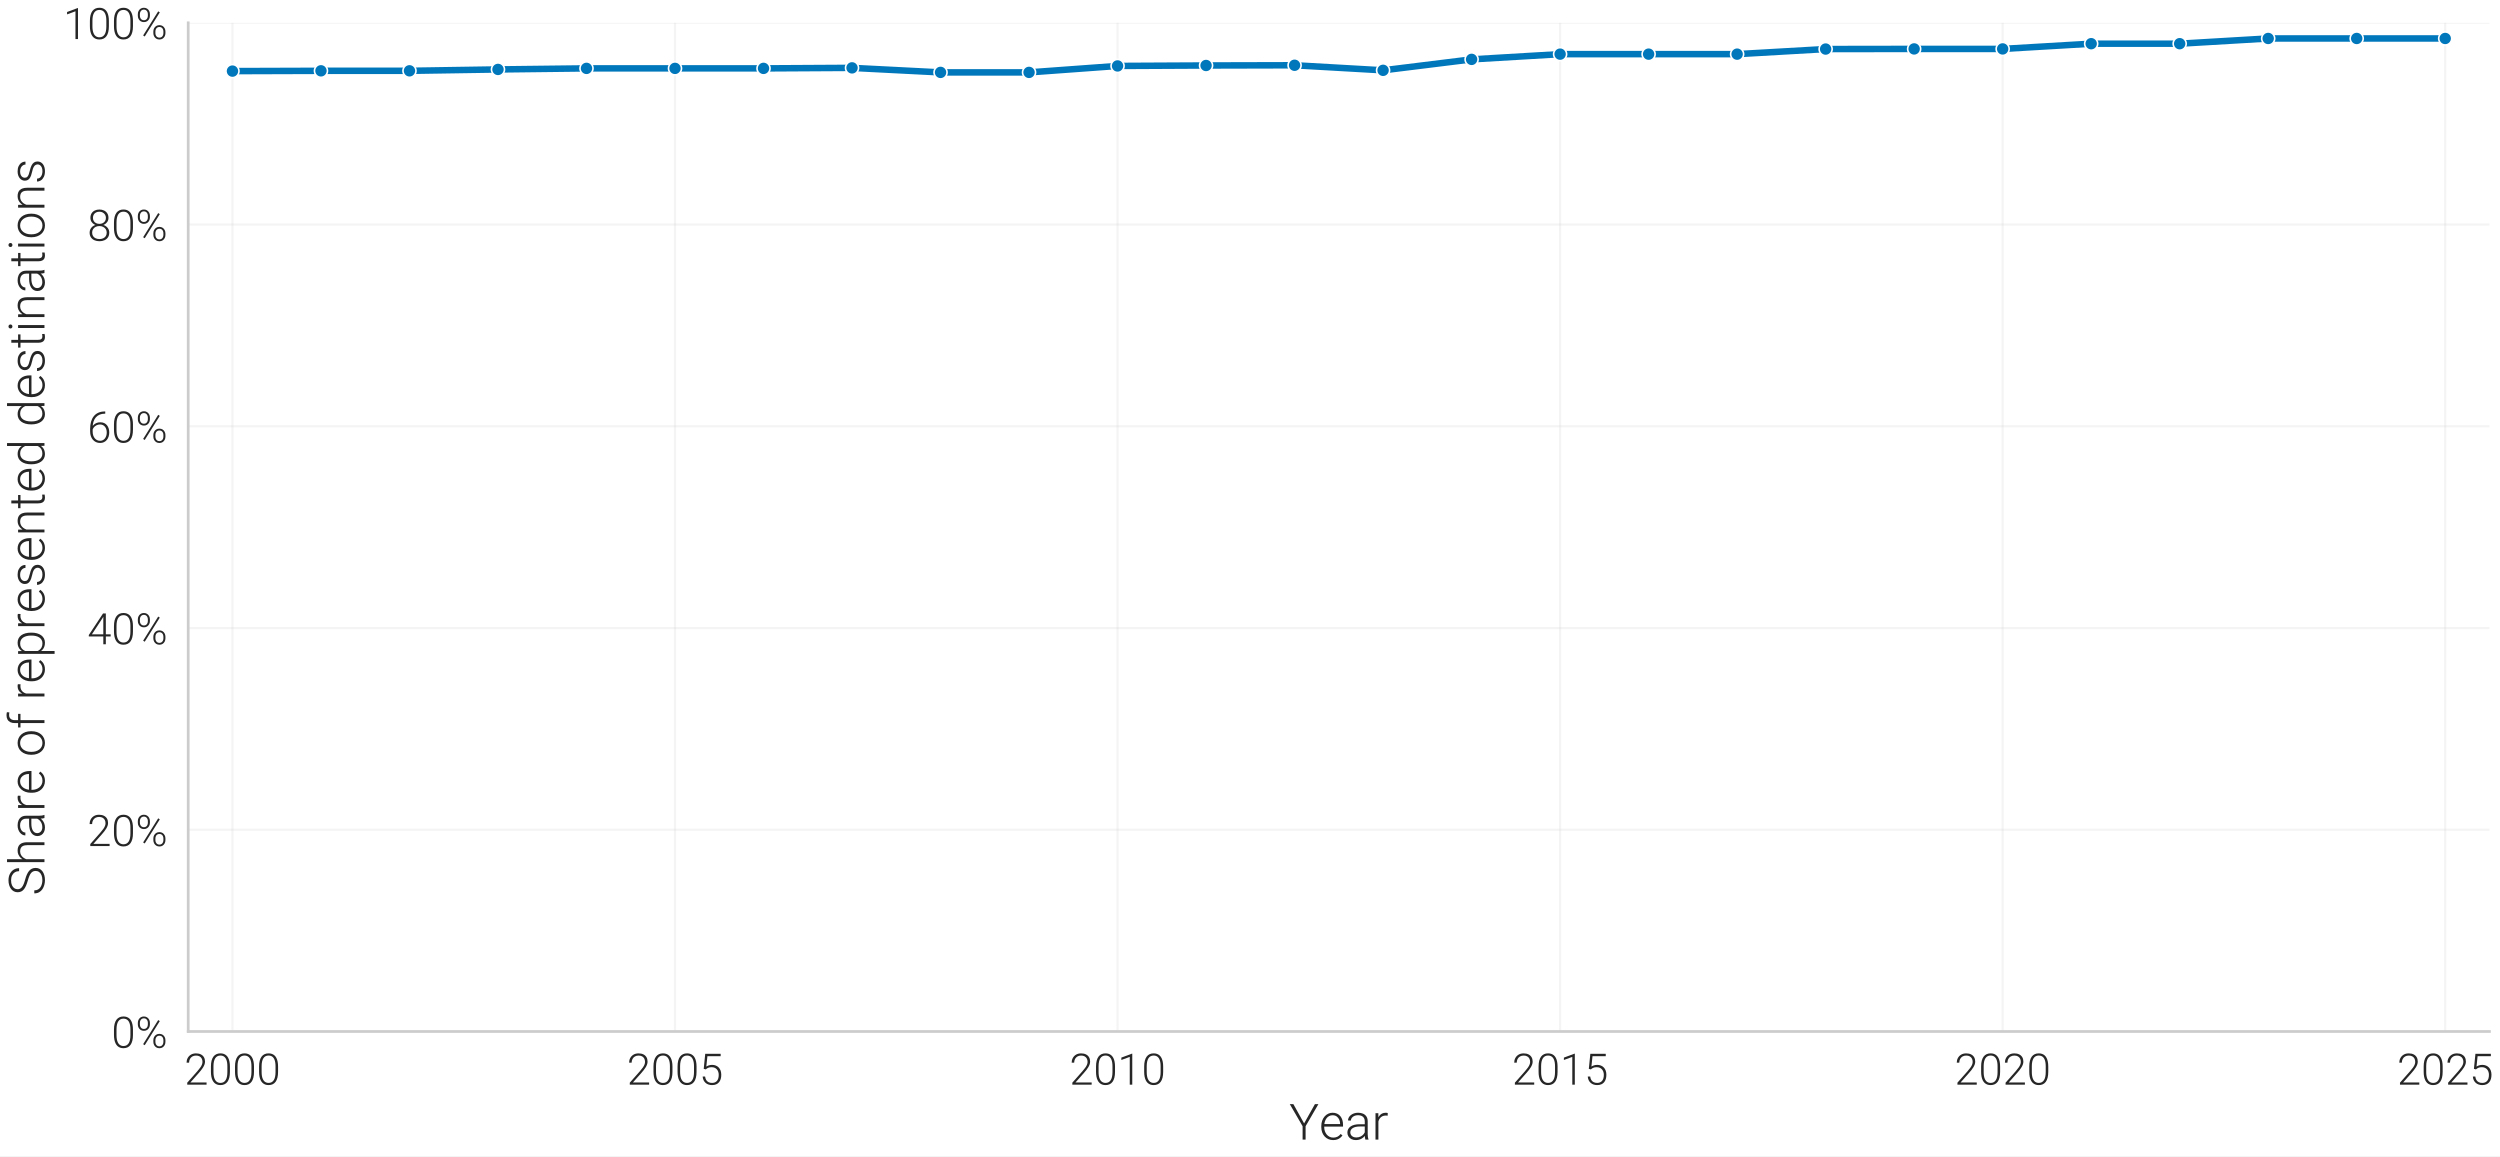
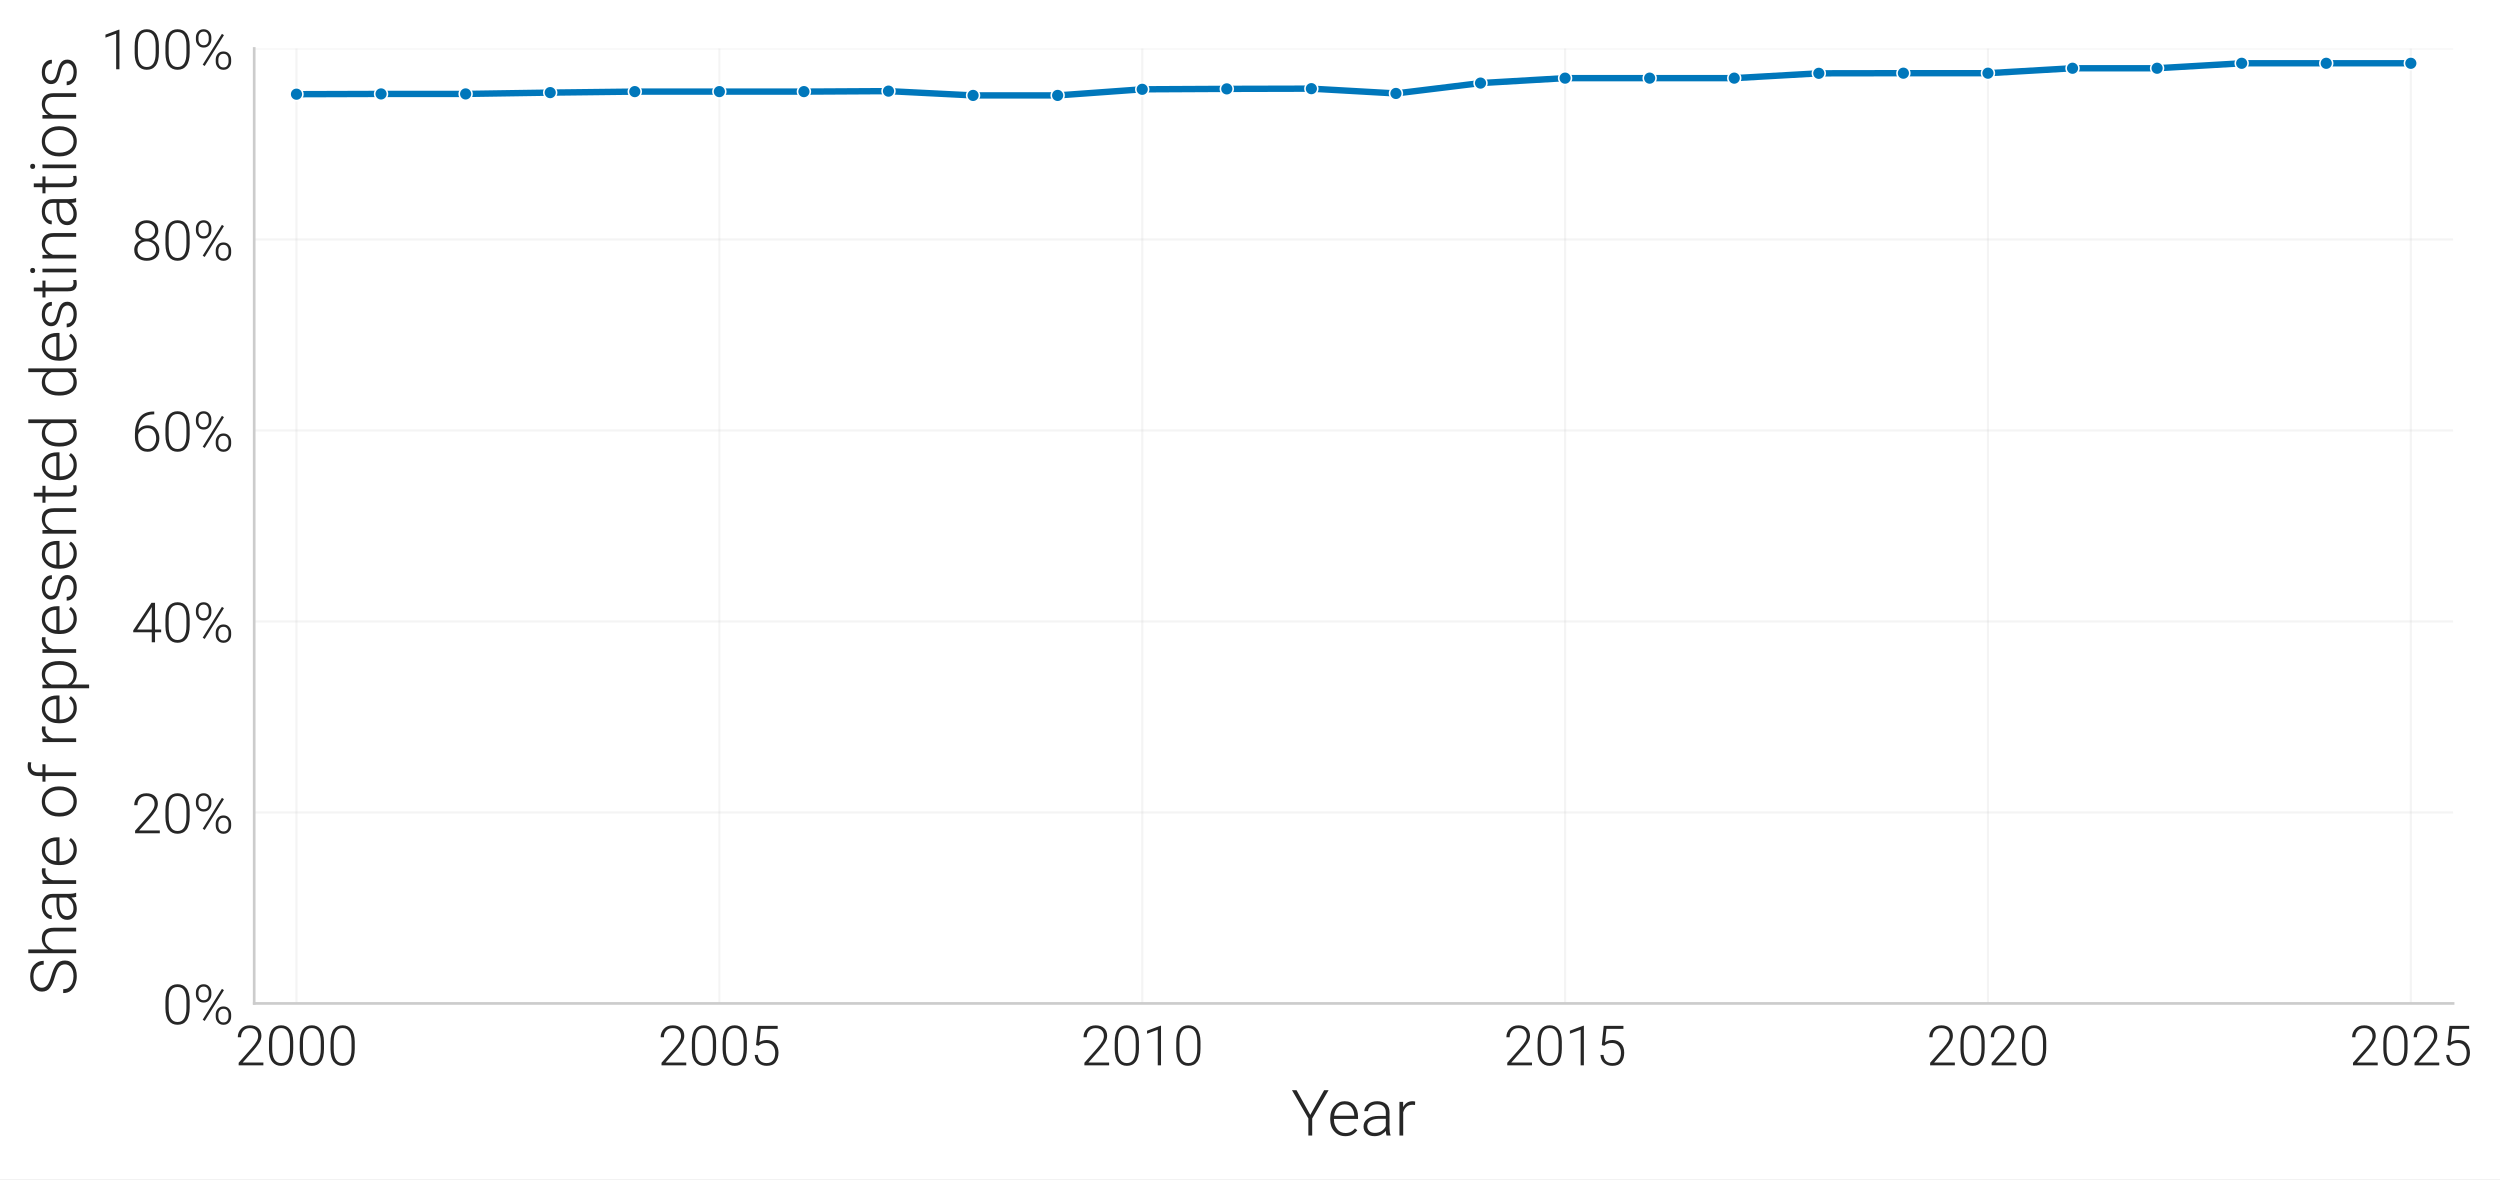
- <svg xmlns="http://www.w3.org/2000/svg" xmlns:xlink="http://www.w3.org/1999/xlink" width="1152pt" height="532.8pt" viewBox="0 0 1152 532.8" version="1.1">
+ <svg xmlns="http://www.w3.org/2000/svg" xmlns:xlink="http://www.w3.org/1999/xlink" width="1171.869pt" height="552.72pt" viewBox="0 0 1171.869 552.72" version="1.1">
  <defs>
    <style type="text/css">*{stroke-linejoin: round; stroke-linecap: butt}</style>
  </defs>
  <g id="figure_1">
    <g id="patch_1">
-       <path d="M 0 532.8  L 1152 532.8  L 1152 0  L 0 0  z " style="fill: #ffffff" />
+       <path d="M 0 552.72 L 1171.869 552.72 L 1171.869 0 L 0 0 z " style="fill: #ffffff" />
    </g>
    <g id="axes_1">
      <g id="patch_2">
-         <path d="M 86.725 475.315  L 1147.144 475.315  L 1147.144 10.5  L 86.725 10.5  z " style="fill: #ffffff" />
+         <path d="M 119.154 470.36 L 1149.888 470.36 L 1149.888 22.71 L 119.154 22.71 z " style="fill: #ffffff" />
      </g>
      <g id="matplotlib.axis_1">
        <g id="xtick_1">
          <g id="line2d_1">
-             <path d="M 107.118 475.315  L 107.118 10.5  " clip-path="url(#p34cb0931fa)" style="fill: none; stroke: #cccccc; stroke-opacity: 0.2; stroke-linecap: round" />
+             <path d="M 138.975 470.36 L 138.975 22.71 " clip-path="url(#padb814c5ef)" style="fill: none; stroke: #cccccc; stroke-opacity: 0.2; stroke-linecap: round" />
          </g>
          <g id="text_1">
-             <g style="fill: #262626" transform="translate(84.9301 499.8154) scale(0.2 -0.2)">
-               <defs>
-                 <path id="Roboto-Light-32" d="M 3281 322  L 3281 0  L 431 0  L 431 294  L 1922 1981  Q 2200 2300 2365 2539  Q 2531 2778 2604 2975  Q 2678 3172 2678 3359  Q 2678 3634 2570 3843  Q 2463 4053 2250 4172  Q 2038 4291 1728 4291  Q 1413 4291 1183 4156  Q 953 4022 828 3783  Q 703 3544 703 3241  L 331 3241  Q 331 3616 498 3928  Q 666 4241 978 4427  Q 1291 4613 1728 4613  Q 2138 4613 2434 4467  Q 2731 4322 2892 4050  Q 3053 3778 3053 3394  Q 3053 3191 2979 2981  Q 2906 2772 2779 2564  Q 2653 2356 2493 2153  Q 2334 1950 2159 1753  L 891 322  L 3281 322  z " transform="scale(0.015625)" />
-                 <path id="Roboto-Light-30" d="M 3175 2666  L 3175 1900  Q 3175 1400 3081 1029  Q 2988 659 2808 417  Q 2628 175 2368 56  Q 2109 -63 1778 -63  Q 1516 -63 1298 12  Q 1081 88 909 242  Q 738 397 619 631  Q 500 866 437 1183  Q 375 1500 375 1900  L 375 2666  Q 375 3169 470 3536  Q 566 3903 747 4142  Q 928 4381 1186 4498  Q 1444 4616 1772 4616  Q 2038 4616 2256 4541  Q 2475 4466 2645 4314  Q 2816 4163 2933 3930  Q 3050 3697 3112 3383  Q 3175 3069 3175 2666  z M 2800 1856  L 2800 2716  Q 2800 3025 2758 3276  Q 2716 3528 2634 3718  Q 2553 3909 2429 4037  Q 2306 4166 2142 4230  Q 1978 4294 1772 4294  Q 1519 4294 1326 4192  Q 1134 4091 1007 3892  Q 881 3694 815 3398  Q 750 3103 750 2716  L 750 1856  Q 750 1550 792 1298  Q 834 1047 917 853  Q 1000 659 1123 528  Q 1247 397 1411 328  Q 1575 259 1778 259  Q 2038 259 2228 365  Q 2419 472 2547 675  Q 2675 878 2737 1176  Q 2800 1475 2800 1856  z " transform="scale(0.015625)" />
-               </defs>
-               <use xlink:href="#Roboto-Light-32" />
-               <use xlink:href="#Roboto-Light-30" transform="translate(55.46875 0)" />
-               <use xlink:href="#Roboto-Light-30" transform="translate(110.9375 0)" />
-               <use xlink:href="#Roboto-Light-30" transform="translate(166.4062 0)" />
-             </g>
+             <text style="font-weight: 300; font-size: 26px; font-family: 'Roboto'; text-anchor: middle; fill: #262626" x="138.975" y="499.36" transform="rotate(-0 138.9755 499.3595)">2000</text>
          </g>
        </g>
        <g id="xtick_2">
          <g id="line2d_2">
-             <path d="M 311.044 475.315  L 311.044 10.5  " clip-path="url(#p34cb0931fa)" style="fill: none; stroke: #cccccc; stroke-opacity: 0.2; stroke-linecap: round" />
+             <path d="M 337.194 470.36 L 337.194 22.71 " clip-path="url(#padb814c5ef)" style="fill: none; stroke: #cccccc; stroke-opacity: 0.2; stroke-linecap: round" />
          </g>
          <g id="text_2">
-             <g style="fill: #262626" transform="translate(288.8569 499.8154) scale(0.2 -0.2)">
-               <defs>
-                 <path id="Roboto-Light-35" d="M 981 2250  L 684 2334  L 906 4550  L 3181 4550  L 3181 4200  L 1228 4200  L 1066 2669  Q 1184 2753 1411 2836  Q 1638 2919 1922 2919  Q 2228 2919 2475 2817  Q 2722 2716 2901 2525  Q 3081 2334 3176 2062  Q 3272 1791 3272 1450  Q 3272 1122 3192 847  Q 3113 572 2947 367  Q 2781 163 2523 50  Q 2266 -63 1913 -63  Q 1641 -63 1402 14  Q 1163 91 975 248  Q 788 406 670 642  Q 553 878 525 1197  L 888 1197  Q 922 894 1051 684  Q 1181 475 1398 367  Q 1616 259 1913 259  Q 2156 259 2339 339  Q 2522 419 2645 570  Q 2769 722 2833 942  Q 2897 1163 2897 1444  Q 2897 1688 2828 1892  Q 2759 2097 2626 2251  Q 2494 2406 2300 2490  Q 2106 2575 1856 2575  Q 1531 2575 1339 2487  Q 1147 2400 981 2250  z " transform="scale(0.015625)" />
-               </defs>
-               <use xlink:href="#Roboto-Light-32" />
-               <use xlink:href="#Roboto-Light-30" transform="translate(55.46875 0)" />
-               <use xlink:href="#Roboto-Light-30" transform="translate(110.9375 0)" />
-               <use xlink:href="#Roboto-Light-35" transform="translate(166.4062 0)" />
-             </g>
+             <text style="font-weight: 300; font-size: 26px; font-family: 'Roboto'; text-anchor: middle; fill: #262626" x="337.194" y="499.36" transform="rotate(-0 337.1935 499.3595)">2005</text>
          </g>
        </g>
        <g id="xtick_3">
          <g id="line2d_3">
-             <path d="M 514.971 475.315  L 514.971 10.5  " clip-path="url(#p34cb0931fa)" style="fill: none; stroke: #cccccc; stroke-opacity: 0.2; stroke-linecap: round" />
+             <path d="M 535.412 470.36 L 535.412 22.71 " clip-path="url(#padb814c5ef)" style="fill: none; stroke: #cccccc; stroke-opacity: 0.2; stroke-linecap: round" />
          </g>
          <g id="text_3">
-             <g style="fill: #262626" transform="translate(492.7836 499.8154) scale(0.2 -0.2)">
-               <defs>
-                 <path id="Roboto-Light-31" d="M 2169 4569  L 2169 0  L 1797 0  L 1797 4097  L 559 3638  L 559 3991  L 2106 4569  L 2169 4569  z " transform="scale(0.015625)" />
-               </defs>
-               <use xlink:href="#Roboto-Light-32" />
-               <use xlink:href="#Roboto-Light-30" transform="translate(55.46875 0)" />
-               <use xlink:href="#Roboto-Light-31" transform="translate(110.9375 0)" />
-               <use xlink:href="#Roboto-Light-30" transform="translate(166.4062 0)" />
-             </g>
+             <text style="font-weight: 300; font-size: 26px; font-family: 'Roboto'; text-anchor: middle; fill: #262626" x="535.412" y="499.36" transform="rotate(-0 535.4116 499.3595)">2010</text>
          </g>
        </g>
        <g id="xtick_4">
          <g id="line2d_4">
-             <path d="M 718.898 475.315  L 718.898 10.5  " clip-path="url(#p34cb0931fa)" style="fill: none; stroke: #cccccc; stroke-opacity: 0.2; stroke-linecap: round" />
+             <path d="M 733.63 470.36 L 733.63 22.71 " clip-path="url(#padb814c5ef)" style="fill: none; stroke: #cccccc; stroke-opacity: 0.2; stroke-linecap: round" />
          </g>
          <g id="text_4">
-             <g style="fill: #262626" transform="translate(696.7104 499.8154) scale(0.2 -0.2)">
-               <use xlink:href="#Roboto-Light-32" />
-               <use xlink:href="#Roboto-Light-30" transform="translate(55.46875 0)" />
-               <use xlink:href="#Roboto-Light-31" transform="translate(110.9375 0)" />
-               <use xlink:href="#Roboto-Light-35" transform="translate(166.4062 0)" />
-             </g>
+             <text style="font-weight: 300; font-size: 26px; font-family: 'Roboto'; text-anchor: middle; fill: #262626" x="733.63" y="499.36" transform="rotate(-0 733.6296 499.3595)">2015</text>
          </g>
        </g>
        <g id="xtick_5">
          <g id="line2d_5">
-             <path d="M 922.825 475.315  L 922.825 10.5  " clip-path="url(#p34cb0931fa)" style="fill: none; stroke: #cccccc; stroke-opacity: 0.2; stroke-linecap: round" />
+             <path d="M 931.848 470.36 L 931.848 22.71 " clip-path="url(#padb814c5ef)" style="fill: none; stroke: #cccccc; stroke-opacity: 0.2; stroke-linecap: round" />
          </g>
          <g id="text_5">
-             <g style="fill: #262626" transform="translate(900.6372 499.8154) scale(0.2 -0.2)">
-               <use xlink:href="#Roboto-Light-32" />
-               <use xlink:href="#Roboto-Light-30" transform="translate(55.46875 0)" />
-               <use xlink:href="#Roboto-Light-32" transform="translate(110.9375 0)" />
-               <use xlink:href="#Roboto-Light-30" transform="translate(166.4062 0)" />
-             </g>
+             <text style="font-weight: 300; font-size: 26px; font-family: 'Roboto'; text-anchor: middle; fill: #262626" x="931.848" y="499.36" transform="rotate(-0 931.8477 499.3595)">2020</text>
          </g>
        </g>
        <g id="xtick_6">
          <g id="line2d_6">
-             <path d="M 1126.751 475.315  L 1126.751 10.5  " clip-path="url(#p34cb0931fa)" style="fill: none; stroke: #cccccc; stroke-opacity: 0.2; stroke-linecap: round" />
+             <path d="M 1130.066 470.36 L 1130.066 22.71 " clip-path="url(#padb814c5ef)" style="fill: none; stroke: #cccccc; stroke-opacity: 0.2; stroke-linecap: round" />
          </g>
          <g id="text_6">
-             <g style="fill: #262626" transform="translate(1104.564 499.8154) scale(0.2 -0.2)">
-               <use xlink:href="#Roboto-Light-32" />
-               <use xlink:href="#Roboto-Light-30" transform="translate(55.46875 0)" />
-               <use xlink:href="#Roboto-Light-32" transform="translate(110.9375 0)" />
-               <use xlink:href="#Roboto-Light-35" transform="translate(166.4062 0)" />
-             </g>
+             <text style="font-weight: 300; font-size: 26px; font-family: 'Roboto'; text-anchor: middle; fill: #262626" x="1130.066" y="499.36" transform="rotate(-0 1130.066 499.3595)">2025</text>
          </g>
        </g>
        <g id="text_7">
-           <g style="fill: #262626" transform="translate(594.0603 525.1279) scale(0.23 -0.23)">
-             <defs>
-               <path id="Roboto-Light-59" d="M 534 4550  L 1913 2075  L 3300 4550  L 3747 4550  L 2103 1716  L 2103 0  L 1719 0  L 1719 1716  L 75 4550  L 534 4550  z " transform="scale(0.015625)" />
-               <path id="Roboto-Light-65" d="M 1800 -63  Q 1469 -63 1191 59  Q 913 181 709 403  Q 506 625 393 929  Q 281 1234 281 1597  L 281 1731  Q 281 2122 398 2437  Q 516 2753 717 2979  Q 919 3206 1180 3325  Q 1441 3444 1731 3444  Q 2053 3444 2301 3330  Q 2550 3216 2722 3008  Q 2894 2800 2981 2517  Q 3069 2234 3069 1894  L 3069 1666  L 509 1666  L 509 1988  L 2694 1988  L 2694 2028  Q 2688 2313 2580 2561  Q 2472 2809 2261 2965  Q 2050 3122 1731 3122  Q 1491 3122 1294 3022  Q 1097 2922 955 2736  Q 813 2550 734 2295  Q 656 2041 656 1731  L 656 1597  Q 656 1319 740 1075  Q 825 831 978 648  Q 1131 466 1343 361  Q 1556 256 1816 256  Q 2113 256 2345 367  Q 2578 478 2763 719  L 2997 538  Q 2884 375 2721 239  Q 2559 103 2331 20  Q 2103 -63 1800 -63  z " transform="scale(0.015625)" />
-               <path id="Roboto-Light-61" d="M 2547 606  L 2547 2350  Q 2547 2591 2447 2766  Q 2347 2941 2153 3034  Q 1959 3128 1675 3128  Q 1413 3128 1208 3036  Q 1003 2944 886 2789  Q 769 2634 769 2447  L 397 2450  Q 397 2641 489 2819  Q 581 2997 753 3137  Q 925 3278 1164 3361  Q 1403 3444 1694 3444  Q 2053 3444 2329 3322  Q 2606 3200 2764 2956  Q 2922 2713 2922 2344  L 2922 709  Q 2922 534 2948 346  Q 2975 159 3025 41  L 3025 0  L 2625 0  Q 2588 113 2567 283  Q 2547 453 2547 606  z M 2634 1969  L 2641 1681  L 1909 1681  Q 1622 1681 1395 1629  Q 1169 1578 1012 1481  Q 856 1384 773 1245  Q 691 1106 691 931  Q 691 750 781 600  Q 872 450 1044 362  Q 1216 275 1450 275  Q 1759 275 1998 389  Q 2238 503 2394 690  Q 2550 878 2603 1100  L 2766 884  Q 2725 731 2617 565  Q 2509 400 2339 258  Q 2169 116 1936 26  Q 1703 -63 1406 -63  Q 1078 -63 831 64  Q 584 191 450 408  Q 316 625 316 900  Q 316 1147 422 1345  Q 528 1544 728 1683  Q 928 1822 1214 1895  Q 1500 1969 1856 1969  L 2634 1969  z " transform="scale(0.015625)" />
-               <path id="Roboto-Light-72" d="M 863 2822  L 863 0  L 491 0  L 491 3381  L 856 3381  L 863 2822  z M 2063 3406  L 2050 3063  Q 1991 3072 1931 3078  Q 1872 3084 1800 3084  Q 1559 3084 1375 2995  Q 1191 2906 1067 2748  Q 944 2591 878 2381  Q 813 2172 803 1928  L 666 1878  Q 666 2209 734 2493  Q 803 2778 943 2992  Q 1084 3206 1301 3325  Q 1519 3444 1816 3444  Q 1884 3444 1954 3433  Q 2025 3422 2063 3406  z " transform="scale(0.015625)" />
-             </defs>
-             <use xlink:href="#Roboto-Light-59" />
-             <use xlink:href="#Roboto-Light-65" transform="translate(59.91211 0)" />
-             <use xlink:href="#Roboto-Light-61" transform="translate(111.6211 0)" />
-             <use xlink:href="#Roboto-Light-72" transform="translate(165.2344 0)" />
-           </g>
+           <text style="font-weight: 300; font-size: 29.9px; font-family: 'Roboto'; text-anchor: middle; fill: #262626" x="634.521" y="532.285" transform="rotate(-0 634.5206 532.2845)">Year</text>
        </g>
      </g>
      <g id="matplotlib.axis_2">
        <g id="ytick_1">
          <g id="line2d_7">
-             <path d="M 86.725 475.315  L 1147.144 475.315  " clip-path="url(#p34cb0931fa)" style="fill: none; stroke: #cccccc; stroke-opacity: 0.2; stroke-linecap: round" />
+             <path d="M 119.154 470.36 L 1149.888 470.36 " clip-path="url(#padb814c5ef)" style="fill: none; stroke: #cccccc; stroke-opacity: 0.2; stroke-linecap: round" />
          </g>
          <g id="text_8">
-             <g style="fill: #262626" transform="translate(51.3468 482.8154) scale(0.2 -0.2)">
-               <defs>
-                 <path id="Roboto-Light-25" d="M 344 3434  L 344 3675  Q 344 3934 453 4146  Q 563 4359 763 4487  Q 963 4616 1234 4616  Q 1506 4616 1706 4487  Q 1906 4359 2015 4146  Q 2125 3934 2125 3675  L 2125 3434  Q 2125 3181 2017 2968  Q 1909 2756 1711 2628  Q 1513 2500 1241 2500  Q 966 2500 764 2628  Q 563 2756 453 2968  Q 344 3181 344 3434  z M 647 3675  L 647 3434  Q 647 3269 711 3117  Q 775 2966 908 2870  Q 1041 2775 1241 2775  Q 1438 2775 1566 2870  Q 1694 2966 1758 3117  Q 1822 3269 1822 3434  L 1822 3675  Q 1822 3847 1758 3998  Q 1694 4150 1562 4247  Q 1431 4344 1234 4344  Q 1038 4344 906 4247  Q 775 4150 711 3998  Q 647 3847 647 3675  z M 2631 872  L 2631 1116  Q 2631 1372 2740 1584  Q 2850 1797 3050 1925  Q 3250 2053 3522 2053  Q 3797 2053 3995 1925  Q 4194 1797 4303 1584  Q 4413 1372 4413 1116  L 4413 872  Q 4413 616 4305 403  Q 4197 191 3998 62  Q 3800 -66 3528 -66  Q 3253 -66 3053 62  Q 2853 191 2742 403  Q 2631 616 2631 872  z M 2934 1116  L 2934 872  Q 2934 706 2998 553  Q 3063 400 3195 304  Q 3328 209 3528 209  Q 3725 209 3854 304  Q 3984 400 4048 551  Q 4113 703 4113 872  L 4113 1116  Q 4113 1294 4048 1445  Q 3984 1597 3853 1689  Q 3722 1781 3522 1781  Q 3328 1781 3197 1689  Q 3066 1597 3000 1445  Q 2934 1294 2934 1116  z M 3581 3934  L 1359 378  L 1125 531  L 3347 4088  L 3581 3934  z " transform="scale(0.015625)" />
-               </defs>
-               <use xlink:href="#Roboto-Light-30" />
-               <use xlink:href="#Roboto-Light-25" transform="translate(55.46875 0)" />
-             </g>
+             <text style="font-weight: 300; font-size: 26px; font-family: 'Roboto'; text-anchor: end; fill: #262626" x="109.654" y="480.11" transform="rotate(-0 109.6537 480.1095)">0%</text>
          </g>
        </g>
        <g id="ytick_2">
          <g id="line2d_8">
-             <path d="M 86.725 382.352  L 1147.144 382.352  " clip-path="url(#p34cb0931fa)" style="fill: none; stroke: #cccccc; stroke-opacity: 0.2; stroke-linecap: round" />
+             <path d="M 119.154 380.83 L 1149.888 380.83 " clip-path="url(#padb814c5ef)" style="fill: none; stroke: #cccccc; stroke-opacity: 0.2; stroke-linecap: round" />
          </g>
          <g id="text_9">
-             <g style="fill: #262626" transform="translate(40.25305 389.8524) scale(0.2 -0.2)">
-               <use xlink:href="#Roboto-Light-32" />
-               <use xlink:href="#Roboto-Light-30" transform="translate(55.46875 0)" />
-               <use xlink:href="#Roboto-Light-25" transform="translate(110.9375 0)" />
-             </g>
+             <text style="font-weight: 300; font-size: 26px; font-family: 'Roboto'; text-anchor: end; fill: #262626" x="109.654" y="390.58" transform="rotate(-0 109.6537 390.5796)">20%</text>
          </g>
        </g>
        <g id="ytick_3">
          <g id="line2d_9">
-             <path d="M 86.725 289.389  L 1147.144 289.389  " clip-path="url(#p34cb0931fa)" style="fill: none; stroke: #cccccc; stroke-opacity: 0.2; stroke-linecap: round" />
+             <path d="M 119.154 291.3 L 1149.888 291.3 " clip-path="url(#padb814c5ef)" style="fill: none; stroke: #cccccc; stroke-opacity: 0.2; stroke-linecap: round" />
          </g>
          <g id="text_10">
-             <g style="fill: #262626" transform="translate(40.25305 296.8893) scale(0.2 -0.2)">
-               <defs>
-                 <path id="Roboto-Light-34" d="M 3438 1472  L 3438 1150  L 213 1150  L 213 1366  L 2316 4550  L 2631 4550  L 2184 3778  L 672 1472  L 3438 1472  z M 2725 4550  L 2725 0  L 2353 0  L 2353 4550  L 2725 4550  z " transform="scale(0.015625)" />
-               </defs>
-               <use xlink:href="#Roboto-Light-34" />
-               <use xlink:href="#Roboto-Light-30" transform="translate(55.46875 0)" />
-               <use xlink:href="#Roboto-Light-25" transform="translate(110.9375 0)" />
-             </g>
+             <text style="font-weight: 300; font-size: 26px; font-family: 'Roboto'; text-anchor: end; fill: #262626" x="109.654" y="301.05" transform="rotate(-0 109.6537 301.0497)">40%</text>
          </g>
        </g>
        <g id="ytick_4">
          <g id="line2d_10">
-             <path d="M 86.725 196.426  L 1147.144 196.426  " clip-path="url(#p34cb0931fa)" style="fill: none; stroke: #cccccc; stroke-opacity: 0.2; stroke-linecap: round" />
+             <path d="M 119.154 201.77 L 1149.888 201.77 " clip-path="url(#padb814c5ef)" style="fill: none; stroke: #cccccc; stroke-opacity: 0.2; stroke-linecap: round" />
          </g>
          <g id="text_11">
-             <g style="fill: #262626" transform="translate(40.25305 203.9263) scale(0.2 -0.2)">
-               <defs>
-                 <path id="Roboto-Light-36" d="M 2581 4584  L 2638 4584  L 2638 4256  L 2581 4256  Q 2150 4256 1814 4115  Q 1478 3975 1250 3711  Q 1022 3447 903 3072  Q 784 2697 784 2231  L 784 1603  Q 784 1291 868 1041  Q 953 791 1103 617  Q 1253 444 1451 351  Q 1650 259 1881 259  Q 2109 259 2290 354  Q 2472 450 2598 617  Q 2725 784 2792 1006  Q 2859 1228 2859 1478  Q 2859 1719 2798 1933  Q 2738 2147 2613 2312  Q 2488 2478 2300 2572  Q 2113 2666 1859 2666  Q 1575 2666 1325 2534  Q 1075 2403 915 2184  Q 756 1966 747 1706  L 534 1709  Q 556 2006 668 2240  Q 781 2475 967 2644  Q 1153 2813 1395 2900  Q 1638 2988 1919 2988  Q 2247 2988 2492 2869  Q 2738 2750 2902 2542  Q 3066 2334 3147 2064  Q 3228 1794 3228 1494  Q 3228 1166 3136 883  Q 3044 600 2869 387  Q 2694 175 2445 56  Q 2197 -63 1881 -63  Q 1538 -63 1266 68  Q 994 200 801 431  Q 609 663 509 966  Q 409 1269 409 1613  L 409 2009  Q 409 2591 542 3064  Q 675 3538 945 3878  Q 1216 4219 1623 4401  Q 2031 4584 2581 4584  z " transform="scale(0.015625)" />
-               </defs>
-               <use xlink:href="#Roboto-Light-36" />
-               <use xlink:href="#Roboto-Light-30" transform="translate(55.46875 0)" />
-               <use xlink:href="#Roboto-Light-25" transform="translate(110.9375 0)" />
-             </g>
+             <text style="font-weight: 300; font-size: 26px; font-family: 'Roboto'; text-anchor: end; fill: #262626" x="109.654" y="211.52" transform="rotate(-0 109.6537 211.5198)">60%</text>
          </g>
        </g>
        <g id="ytick_5">
          <g id="line2d_11">
-             <path d="M 86.725 103.463  L 1147.144 103.463  " clip-path="url(#p34cb0931fa)" style="fill: none; stroke: #cccccc; stroke-opacity: 0.2; stroke-linecap: round" />
+             <path d="M 119.154 112.24 L 1149.888 112.24 " clip-path="url(#padb814c5ef)" style="fill: none; stroke: #cccccc; stroke-opacity: 0.2; stroke-linecap: round" />
          </g>
          <g id="text_12">
-             <g style="fill: #262626" transform="translate(40.25305 110.9633) scale(0.2 -0.2)">
-               <defs>
-                 <path id="Roboto-Light-38" d="M 3231 1209  Q 3231 794 3037 511  Q 2844 228 2517 82  Q 2191 -63 1784 -63  Q 1375 -63 1045 82  Q 716 228 525 511  Q 334 794 334 1209  Q 334 1478 442 1703  Q 550 1928 744 2092  Q 938 2256 1202 2345  Q 1466 2434 1778 2434  Q 2188 2434 2517 2278  Q 2847 2122 3039 1845  Q 3231 1569 3231 1209  z M 2853 1206  Q 2853 1497 2712 1715  Q 2572 1934 2328 2054  Q 2084 2175 1778 2175  Q 1466 2175 1223 2054  Q 981 1934 843 1715  Q 706 1497 706 1206  Q 706 903 843 692  Q 981 481 1225 370  Q 1469 259 1784 259  Q 2097 259 2337 370  Q 2578 481 2715 692  Q 2853 903 2853 1206  z M 3113 3381  Q 3113 3047 2936 2786  Q 2759 2525 2457 2376  Q 2156 2228 1781 2228  Q 1397 2228 1095 2376  Q 794 2525 622 2786  Q 450 3047 450 3381  Q 450 3778 623 4051  Q 797 4325 1097 4469  Q 1397 4613 1775 4613  Q 2156 4613 2457 4469  Q 2759 4325 2936 4051  Q 3113 3778 3113 3381  z M 2738 3384  Q 2738 3650 2611 3853  Q 2484 4056 2267 4173  Q 2050 4291 1775 4291  Q 1500 4291 1284 4181  Q 1069 4072 947 3869  Q 825 3666 825 3384  Q 825 3113 947 2913  Q 1069 2713 1286 2605  Q 1503 2497 1781 2497  Q 2056 2497 2272 2605  Q 2488 2713 2613 2913  Q 2738 3113 2738 3384  z " transform="scale(0.015625)" />
-               </defs>
-               <use xlink:href="#Roboto-Light-38" />
-               <use xlink:href="#Roboto-Light-30" transform="translate(55.46875 0)" />
-               <use xlink:href="#Roboto-Light-25" transform="translate(110.9375 0)" />
-             </g>
+             <text style="font-weight: 300; font-size: 26px; font-family: 'Roboto'; text-anchor: end; fill: #262626" x="109.654" y="121.99" transform="rotate(-0 109.6537 121.9899)">80%</text>
          </g>
        </g>
        <g id="ytick_6">
          <g id="line2d_12">
-             <path d="M 86.725 10.5  L 1147.144 10.5  " clip-path="url(#p34cb0931fa)" style="fill: none; stroke: #cccccc; stroke-opacity: 0.2; stroke-linecap: round" />
+             <path d="M 119.154 22.71 L 1149.888 22.71 " clip-path="url(#padb814c5ef)" style="fill: none; stroke: #cccccc; stroke-opacity: 0.2; stroke-linecap: round" />
          </g>
          <g id="text_13">
-             <g style="fill: #262626" transform="translate(29.1593 18.00024) scale(0.2 -0.2)">
-               <use xlink:href="#Roboto-Light-31" />
-               <use xlink:href="#Roboto-Light-30" transform="translate(55.46875 0)" />
-               <use xlink:href="#Roboto-Light-30" transform="translate(110.9375 0)" />
-               <use xlink:href="#Roboto-Light-25" transform="translate(166.4062 0)" />
-             </g>
+             <text style="font-weight: 300; font-size: 26px; font-family: 'Roboto'; text-anchor: end; fill: #262626" x="109.654" y="32.46" transform="rotate(-0 109.6537 32.46)">100%</text>
          </g>
        </g>
        <g id="text_14">
-           <g style="fill: #262626" transform="translate(20.48743 412.664) rotate(-90) scale(0.23 -0.23)">
-             <defs>
-               <path id="Roboto-Light-53" d="M 3153 1122  Q 3153 1309 3090 1454  Q 3028 1600 2886 1717  Q 2744 1834 2505 1936  Q 2266 2038 1909 2138  Q 1569 2234 1294 2350  Q 1019 2466 823 2616  Q 628 2766 525 2967  Q 422 3169 422 3438  Q 422 3700 534 3915  Q 647 4131 851 4287  Q 1056 4444 1336 4528  Q 1616 4613 1950 4613  Q 2428 4613 2778 4431  Q 3128 4250 3318 3942  Q 3509 3634 3509 3253  L 3125 3253  Q 3125 3550 2986 3783  Q 2847 4016 2586 4148  Q 2325 4281 1950 4281  Q 1575 4281 1320 4167  Q 1066 4053 937 3864  Q 809 3675 809 3444  Q 809 3281 871 3145  Q 934 3009 1075 2892  Q 1216 2775 1452 2675  Q 1688 2575 2031 2481  Q 2394 2384 2673 2262  Q 2953 2141 3147 1981  Q 3341 1822 3441 1612  Q 3541 1403 3541 1128  Q 3541 850 3425 629  Q 3309 409 3098 254  Q 2888 100 2602 18  Q 2316 -63 1975 -63  Q 1672 -63 1372 15  Q 1072 94 823 259  Q 575 425 426 683  Q 278 941 278 1303  L 663 1303  Q 663 1016 778 817  Q 894 619 1086 498  Q 1278 378 1511 323  Q 1744 269 1975 269  Q 2334 269 2598 375  Q 2863 481 3008 673  Q 3153 866 3153 1122  z " transform="scale(0.015625)" />
-               <path id="Roboto-Light-68" d="M 863 4800  L 863 0  L 491 0  L 491 4800  L 863 4800  z M 781 1900  L 616 1994  Q 631 2294 734 2556  Q 838 2819 1014 3019  Q 1191 3219 1431 3331  Q 1672 3444 1963 3444  Q 2216 3444 2416 3375  Q 2616 3306 2755 3157  Q 2894 3009 2967 2773  Q 3041 2538 3041 2203  L 3041 0  L 2666 0  L 2666 2206  Q 2666 2553 2569 2751  Q 2472 2950 2294 3034  Q 2116 3119 1872 3119  Q 1603 3119 1401 3001  Q 1200 2884 1064 2698  Q 928 2513 856 2302  Q 784 2091 781 1900  z " transform="scale(0.015625)" />
-               <path id="Roboto-Light-20" transform="scale(0.015625)" />
-               <path id="Roboto-Light-6f" d="M 284 1641  L 284 1741  Q 284 2109 392 2421  Q 500 2734 697 2962  Q 894 3191 1172 3317  Q 1450 3444 1791 3444  Q 2134 3444 2414 3317  Q 2694 3191 2892 2962  Q 3091 2734 3197 2421  Q 3303 2109 3303 1741  L 3303 1641  Q 3303 1272 3197 961  Q 3091 650 2892 420  Q 2694 191 2417 64  Q 2141 -63 1797 -63  Q 1453 -63 1175 64  Q 897 191 698 420  Q 500 650 392 961  Q 284 1272 284 1641  z M 659 1741  L 659 1641  Q 659 1363 732 1114  Q 806 866 951 673  Q 1097 481 1309 370  Q 1522 259 1797 259  Q 2072 259 2283 370  Q 2494 481 2637 673  Q 2781 866 2854 1114  Q 2928 1363 2928 1641  L 2928 1741  Q 2928 2016 2854 2262  Q 2781 2509 2636 2703  Q 2491 2897 2278 3009  Q 2066 3122 1791 3122  Q 1519 3122 1308 3009  Q 1097 2897 951 2703  Q 806 2509 732 2262  Q 659 2016 659 1741  z " transform="scale(0.015625)" />
-               <path id="Roboto-Light-66" d="M 1134 0  L 759 0  L 759 3800  Q 759 4147 879 4384  Q 1000 4622 1223 4744  Q 1447 4866 1756 4866  Q 1856 4866 1957 4855  Q 2059 4844 2156 4816  L 2128 4497  Q 2053 4519 1972 4526  Q 1891 4534 1788 4534  Q 1584 4534 1437 4448  Q 1291 4363 1212 4200  Q 1134 4038 1134 3800  L 1134 0  z M 1941 3381  L 1941 3075  L 200 3075  L 200 3381  L 1941 3381  z " transform="scale(0.015625)" />
-               <path id="Roboto-Light-70" d="M 859 2731  L 859 -1300  L 484 -1300  L 484 3381  L 834 3381  L 859 2731  z M 3209 1722  L 3209 1656  Q 3209 1278 3123 964  Q 3038 650 2872 420  Q 2706 191 2467 64  Q 2228 -63 1919 -63  Q 1616 -63 1378 31  Q 1141 125 972 298  Q 803 472 700 706  Q 597 941 559 1219  L 559 2081  Q 606 2388 712 2638  Q 819 2888 984 3069  Q 1150 3250 1383 3347  Q 1616 3444 1913 3444  Q 2222 3444 2464 3323  Q 2706 3203 2872 2976  Q 3038 2750 3123 2433  Q 3209 2116 3209 1722  z M 2834 1656  L 2834 1722  Q 2834 2019 2773 2272  Q 2713 2525 2589 2714  Q 2466 2903 2277 3009  Q 2088 3116 1828 3116  Q 1559 3116 1370 3027  Q 1181 2938 1057 2792  Q 934 2647 862 2475  Q 791 2303 756 2138  L 756 1141  Q 816 903 947 703  Q 1078 503 1297 381  Q 1516 259 1834 259  Q 2091 259 2278 367  Q 2466 475 2589 664  Q 2713 853 2773 1108  Q 2834 1363 2834 1656  z " transform="scale(0.015625)" />
-               <path id="Roboto-Light-73" d="M 2516 863  Q 2516 1003 2447 1136  Q 2378 1269 2183 1381  Q 1988 1494 1613 1572  Q 1328 1634 1108 1712  Q 888 1791 738 1900  Q 588 2009 509 2162  Q 431 2316 431 2525  Q 431 2713 514 2880  Q 597 3047 751 3173  Q 906 3300 1126 3372  Q 1347 3444 1622 3444  Q 2016 3444 2294 3311  Q 2572 3178 2722 2950  Q 2872 2722 2872 2434  L 2497 2434  Q 2497 2609 2395 2765  Q 2294 2922 2098 3022  Q 1903 3122 1622 3122  Q 1331 3122 1151 3034  Q 972 2947 889 2812  Q 806 2678 806 2534  Q 806 2422 840 2330  Q 875 2238 972 2159  Q 1069 2081 1247 2012  Q 1425 1944 1706 1881  Q 2116 1788 2377 1658  Q 2638 1528 2764 1340  Q 2891 1153 2891 884  Q 2891 675 2803 501  Q 2716 328 2552 201  Q 2388 75 2158 6  Q 1928 -63 1644 -63  Q 1216 -63 919 81  Q 622 225 470 456  Q 319 688 319 953  L 694 953  Q 709 688 857 536  Q 1006 384 1218 321  Q 1431 259 1644 259  Q 1928 259 2122 343  Q 2316 428 2416 567  Q 2516 706 2516 863  z " transform="scale(0.015625)" />
-               <path id="Roboto-Light-6e" d="M 863 2659  L 863 0  L 491 0  L 491 3381  L 847 3381  L 863 2659  z M 781 1900  L 616 1994  Q 631 2294 734 2556  Q 838 2819 1014 3019  Q 1191 3219 1431 3331  Q 1672 3444 1963 3444  Q 2216 3444 2416 3375  Q 2616 3306 2755 3157  Q 2894 3009 2967 2773  Q 3041 2538 3041 2203  L 3041 0  L 2666 0  L 2666 2206  Q 2666 2553 2569 2751  Q 2472 2950 2294 3034  Q 2116 3119 1872 3119  Q 1603 3119 1401 3001  Q 1200 2884 1064 2698  Q 928 2513 856 2302  Q 784 2091 781 1900  z " transform="scale(0.015625)" />
-               <path id="Roboto-Light-74" d="M 1772 3381  L 1772 3075  L 75 3075  L 75 3381  L 1772 3381  z M 697 4250  L 1072 4250  L 1072 825  Q 1072 591 1133 470  Q 1194 350 1295 311  Q 1397 272 1513 272  Q 1597 272 1673 283  Q 1750 294 1816 303  L 1831 -13  Q 1763 -34 1652 -48  Q 1541 -63 1431 -63  Q 1216 -63 1050 18  Q 884 100 790 294  Q 697 488 697 825  L 697 4250  z " transform="scale(0.015625)" />
-               <path id="Roboto-Light-64" d="M 2688 656  L 2688 4800  L 3063 4800  L 3063 0  L 2713 0  L 2688 656  z M 341 1656  L 341 1722  Q 341 2116 431 2433  Q 522 2750 692 2976  Q 863 3203 1103 3323  Q 1344 3444 1647 3444  Q 1944 3444 2172 3347  Q 2400 3250 2564 3069  Q 2728 2888 2829 2638  Q 2931 2388 2978 2081  L 2978 1247  Q 2941 963 2841 722  Q 2741 481 2575 306  Q 2409 131 2176 34  Q 1944 -63 1641 -63  Q 1341 -63 1100 64  Q 859 191 690 420  Q 522 650 431 964  Q 341 1278 341 1656  z M 719 1722  L 719 1656  Q 719 1363 778 1109  Q 838 856 959 667  Q 1081 478 1268 373  Q 1456 269 1709 269  Q 2031 269 2250 392  Q 2469 516 2600 720  Q 2731 925 2791 1169  L 2791 2138  Q 2753 2303 2681 2475  Q 2609 2647 2486 2792  Q 2363 2938 2173 3027  Q 1984 3116 1716 3116  Q 1459 3116 1270 3009  Q 1081 2903 959 2714  Q 838 2525 778 2272  Q 719 2019 719 1722  z " transform="scale(0.015625)" />
-               <path id="Roboto-Light-69" d="M 909 3381  L 909 0  L 534 0  L 534 3381  L 909 3381  z M 469 4356  Q 469 4466 536 4539  Q 603 4613 725 4613  Q 844 4613 914 4539  Q 984 4466 984 4356  Q 984 4256 914 4182  Q 844 4109 725 4109  Q 603 4109 536 4182  Q 469 4256 469 4356  z " transform="scale(0.015625)" />
-             </defs>
-             <use xlink:href="#Roboto-Light-53" />
-             <use xlink:href="#Roboto-Light-68" transform="translate(59.27734 0)" />
-             <use xlink:href="#Roboto-Light-61" transform="translate(114.209 0)" />
-             <use xlink:href="#Roboto-Light-72" transform="translate(167.8223 0)" />
-             <use xlink:href="#Roboto-Light-65" transform="translate(201.5137 0)" />
-             <use xlink:href="#Roboto-Light-20" transform="translate(253.2227 0)" />
-             <use xlink:href="#Roboto-Light-6f" transform="translate(277.5879 0)" />
-             <use xlink:href="#Roboto-Light-66" transform="translate(333.6426 0)" />
-             <use xlink:href="#Roboto-Light-20" transform="translate(366.7969 0)" />
-             <use xlink:href="#Roboto-Light-72" transform="translate(391.1621 0)" />
-             <use xlink:href="#Roboto-Light-65" transform="translate(424.8535 0)" />
-             <use xlink:href="#Roboto-Light-70" transform="translate(476.5625 0)" />
-             <use xlink:href="#Roboto-Light-72" transform="translate(532.0312 0)" />
-             <use xlink:href="#Roboto-Light-65" transform="translate(565.7227 0)" />
-             <use xlink:href="#Roboto-Light-73" transform="translate(617.4316 0)" />
-             <use xlink:href="#Roboto-Light-65" transform="translate(668.1152 0)" />
-             <use xlink:href="#Roboto-Light-6e" transform="translate(719.8242 0)" />
-             <use xlink:href="#Roboto-Light-74" transform="translate(774.8047 0)" />
-             <use xlink:href="#Roboto-Light-65" transform="translate(806.9824 0)" />
-             <use xlink:href="#Roboto-Light-64" transform="translate(858.6914 0)" />
-             <use xlink:href="#Roboto-Light-20" transform="translate(914.2578 0)" />
-             <use xlink:href="#Roboto-Light-64" transform="translate(938.623 0)" />
-             <use xlink:href="#Roboto-Light-65" transform="translate(994.1895 0)" />
-             <use xlink:href="#Roboto-Light-73" transform="translate(1045.898 0)" />
-             <use xlink:href="#Roboto-Light-74" transform="translate(1096.582 0)" />
-             <use xlink:href="#Roboto-Light-69" transform="translate(1128.76 0)" />
-             <use xlink:href="#Roboto-Light-6e" transform="translate(1151.221 0)" />
-             <use xlink:href="#Roboto-Light-61" transform="translate(1206.201 0)" />
-             <use xlink:href="#Roboto-Light-74" transform="translate(1259.814 0)" />
-             <use xlink:href="#Roboto-Light-69" transform="translate(1291.992 0)" />
-             <use xlink:href="#Roboto-Light-6f" transform="translate(1314.453 0)" />
-             <use xlink:href="#Roboto-Light-6e" transform="translate(1370.508 0)" />
-             <use xlink:href="#Roboto-Light-73" transform="translate(1425.488 0)" />
-           </g>
+           <text style="font-weight: 300; font-size: 29.9px; font-family: 'Roboto'; text-anchor: middle; fill: #262626" x="35.693" y="246.535" transform="rotate(-90 35.69334 246.5348)">Share of represented destinations</text>
        </g>
      </g>
      <g id="FillBetweenPolyCollection_1" />
      <g id="line2d_13">
-         <path d="M 107.118 32.767  L 147.903 32.634  L 188.688 32.634  L 229.474 31.995  L 270.259 31.509  L 311.044 31.509  L 351.83 31.509  L 392.615 31.274  L 433.4 33.36  L 474.186 33.36  L 514.971 30.385  L 555.756 30.175  L 596.542 30.071  L 637.327 32.403  L 678.113 27.359  L 718.898 24.95  L 759.683 24.95  L 800.469 24.95  L 841.254 22.605  L 882.039 22.542  L 922.825 22.542  L 963.61 20.134  L 1004.395 20.134  L 1045.181 17.725  L 1085.966 17.725  L 1126.751 17.725  " clip-path="url(#p34cb0931fa)" style="fill: none; stroke: #0077bb; stroke-width: 3; stroke-linecap: round" />
+         <path d="M 138.975 44.154 L 178.619 44.027 L 218.263 44.027 L 257.906 43.411 L 297.55 42.943 L 337.194 42.943 L 376.837 42.943 L 416.481 42.717 L 456.124 44.726 L 495.768 44.726 L 535.412 41.861 L 575.055 41.658 L 614.699 41.558 L 654.342 43.803 L 693.986 38.946 L 733.63 36.627 L 773.273 36.627 L 812.917 36.627 L 852.56 34.368 L 892.204 34.307 L 931.848 34.307 L 971.491 31.988 L 1011.135 31.988 L 1050.779 29.668 L 1090.422 29.668 L 1130.066 29.668 " clip-path="url(#padb814c5ef)" style="fill: none; stroke: #0077bb; stroke-width: 3; stroke-linecap: round" />
        <defs>
-           <path id="mfaef9e9904" d="M 0 3  C 0.796 3 1.559 2.684 2.121 2.121  C 2.684 1.559 3 0.796 3 0  C 3 -0.796 2.684 -1.559 2.121 -2.121  C 1.559 -2.684 0.796 -3 0 -3  C -0.796 -3 -1.559 -2.684 -2.121 -2.121  C -2.684 -1.559 -3 -0.796 -3 0  C -3 0.796 -2.684 1.559 -2.121 2.121  C -1.559 2.684 -0.796 3 0 3  z " style="stroke: #ffffff; stroke-width: 0.75" />
+           <path id="mb5034cd460" d="M 0 3 C 0.796 3 1.559 2.684 2.121 2.121 C 2.684 1.559 3 0.796 3 0 C 3 -0.796 2.684 -1.559 2.121 -2.121 C 1.559 -2.684 0.796 -3 0 -3 C -0.796 -3 -1.559 -2.684 -2.121 -2.121 C -2.684 -1.559 -3 -0.796 -3 0 C -3 0.796 -2.684 1.559 -2.121 2.121 C -1.559 2.684 -0.796 3 0 3 z " style="stroke: #ffffff; stroke-width: 0.75" />
        </defs>
-         <g clip-path="url(#p34cb0931fa)">
-           <use xlink:href="#mfaef9e9904" x="107.118" y="32.767" style="fill: #0077bb; stroke: #ffffff; stroke-width: 0.75" />
-           <use xlink:href="#mfaef9e9904" x="147.903" y="32.634" style="fill: #0077bb; stroke: #ffffff; stroke-width: 0.75" />
-           <use xlink:href="#mfaef9e9904" x="188.688" y="32.634" style="fill: #0077bb; stroke: #ffffff; stroke-width: 0.75" />
-           <use xlink:href="#mfaef9e9904" x="229.474" y="31.995" style="fill: #0077bb; stroke: #ffffff; stroke-width: 0.75" />
-           <use xlink:href="#mfaef9e9904" x="270.259" y="31.509" style="fill: #0077bb; stroke: #ffffff; stroke-width: 0.75" />
-           <use xlink:href="#mfaef9e9904" x="311.044" y="31.509" style="fill: #0077bb; stroke: #ffffff; stroke-width: 0.75" />
-           <use xlink:href="#mfaef9e9904" x="351.83" y="31.509" style="fill: #0077bb; stroke: #ffffff; stroke-width: 0.75" />
-           <use xlink:href="#mfaef9e9904" x="392.615" y="31.274" style="fill: #0077bb; stroke: #ffffff; stroke-width: 0.75" />
-           <use xlink:href="#mfaef9e9904" x="433.4" y="33.36" style="fill: #0077bb; stroke: #ffffff; stroke-width: 0.75" />
-           <use xlink:href="#mfaef9e9904" x="474.186" y="33.36" style="fill: #0077bb; stroke: #ffffff; stroke-width: 0.75" />
-           <use xlink:href="#mfaef9e9904" x="514.971" y="30.385" style="fill: #0077bb; stroke: #ffffff; stroke-width: 0.75" />
-           <use xlink:href="#mfaef9e9904" x="555.756" y="30.175" style="fill: #0077bb; stroke: #ffffff; stroke-width: 0.75" />
-           <use xlink:href="#mfaef9e9904" x="596.542" y="30.071" style="fill: #0077bb; stroke: #ffffff; stroke-width: 0.75" />
-           <use xlink:href="#mfaef9e9904" x="637.327" y="32.403" style="fill: #0077bb; stroke: #ffffff; stroke-width: 0.75" />
-           <use xlink:href="#mfaef9e9904" x="678.113" y="27.359" style="fill: #0077bb; stroke: #ffffff; stroke-width: 0.75" />
-           <use xlink:href="#mfaef9e9904" x="718.898" y="24.95" style="fill: #0077bb; stroke: #ffffff; stroke-width: 0.75" />
-           <use xlink:href="#mfaef9e9904" x="759.683" y="24.95" style="fill: #0077bb; stroke: #ffffff; stroke-width: 0.75" />
-           <use xlink:href="#mfaef9e9904" x="800.469" y="24.95" style="fill: #0077bb; stroke: #ffffff; stroke-width: 0.75" />
-           <use xlink:href="#mfaef9e9904" x="841.254" y="22.605" style="fill: #0077bb; stroke: #ffffff; stroke-width: 0.75" />
-           <use xlink:href="#mfaef9e9904" x="882.039" y="22.542" style="fill: #0077bb; stroke: #ffffff; stroke-width: 0.75" />
-           <use xlink:href="#mfaef9e9904" x="922.825" y="22.542" style="fill: #0077bb; stroke: #ffffff; stroke-width: 0.75" />
-           <use xlink:href="#mfaef9e9904" x="963.61" y="20.134" style="fill: #0077bb; stroke: #ffffff; stroke-width: 0.75" />
-           <use xlink:href="#mfaef9e9904" x="1004.395" y="20.134" style="fill: #0077bb; stroke: #ffffff; stroke-width: 0.75" />
-           <use xlink:href="#mfaef9e9904" x="1045.181" y="17.725" style="fill: #0077bb; stroke: #ffffff; stroke-width: 0.75" />
-           <use xlink:href="#mfaef9e9904" x="1085.966" y="17.725" style="fill: #0077bb; stroke: #ffffff; stroke-width: 0.75" />
-           <use xlink:href="#mfaef9e9904" x="1126.751" y="17.725" style="fill: #0077bb; stroke: #ffffff; stroke-width: 0.75" />
+         <g clip-path="url(#padb814c5ef)">
+           <use xlink:href="#mb5034cd460" x="138.975" y="44.154" style="fill: #0077bb; stroke: #ffffff; stroke-width: 0.75" />
+           <use xlink:href="#mb5034cd460" x="178.619" y="44.027" style="fill: #0077bb; stroke: #ffffff; stroke-width: 0.75" />
+           <use xlink:href="#mb5034cd460" x="218.263" y="44.027" style="fill: #0077bb; stroke: #ffffff; stroke-width: 0.75" />
+           <use xlink:href="#mb5034cd460" x="257.906" y="43.411" style="fill: #0077bb; stroke: #ffffff; stroke-width: 0.75" />
+           <use xlink:href="#mb5034cd460" x="297.55" y="42.943" style="fill: #0077bb; stroke: #ffffff; stroke-width: 0.75" />
+           <use xlink:href="#mb5034cd460" x="337.194" y="42.943" style="fill: #0077bb; stroke: #ffffff; stroke-width: 0.75" />
+           <use xlink:href="#mb5034cd460" x="376.837" y="42.943" style="fill: #0077bb; stroke: #ffffff; stroke-width: 0.75" />
+           <use xlink:href="#mb5034cd460" x="416.481" y="42.717" style="fill: #0077bb; stroke: #ffffff; stroke-width: 0.75" />
+           <use xlink:href="#mb5034cd460" x="456.124" y="44.726" style="fill: #0077bb; stroke: #ffffff; stroke-width: 0.75" />
+           <use xlink:href="#mb5034cd460" x="495.768" y="44.726" style="fill: #0077bb; stroke: #ffffff; stroke-width: 0.75" />
+           <use xlink:href="#mb5034cd460" x="535.412" y="41.861" style="fill: #0077bb; stroke: #ffffff; stroke-width: 0.75" />
+           <use xlink:href="#mb5034cd460" x="575.055" y="41.658" style="fill: #0077bb; stroke: #ffffff; stroke-width: 0.75" />
+           <use xlink:href="#mb5034cd460" x="614.699" y="41.558" style="fill: #0077bb; stroke: #ffffff; stroke-width: 0.75" />
+           <use xlink:href="#mb5034cd460" x="654.342" y="43.803" style="fill: #0077bb; stroke: #ffffff; stroke-width: 0.75" />
+           <use xlink:href="#mb5034cd460" x="693.986" y="38.946" style="fill: #0077bb; stroke: #ffffff; stroke-width: 0.75" />
+           <use xlink:href="#mb5034cd460" x="733.63" y="36.627" style="fill: #0077bb; stroke: #ffffff; stroke-width: 0.75" />
+           <use xlink:href="#mb5034cd460" x="773.273" y="36.627" style="fill: #0077bb; stroke: #ffffff; stroke-width: 0.75" />
+           <use xlink:href="#mb5034cd460" x="812.917" y="36.627" style="fill: #0077bb; stroke: #ffffff; stroke-width: 0.75" />
+           <use xlink:href="#mb5034cd460" x="852.56" y="34.368" style="fill: #0077bb; stroke: #ffffff; stroke-width: 0.75" />
+           <use xlink:href="#mb5034cd460" x="892.204" y="34.307" style="fill: #0077bb; stroke: #ffffff; stroke-width: 0.75" />
+           <use xlink:href="#mb5034cd460" x="931.848" y="34.307" style="fill: #0077bb; stroke: #ffffff; stroke-width: 0.75" />
+           <use xlink:href="#mb5034cd460" x="971.491" y="31.988" style="fill: #0077bb; stroke: #ffffff; stroke-width: 0.75" />
+           <use xlink:href="#mb5034cd460" x="1011.135" y="31.988" style="fill: #0077bb; stroke: #ffffff; stroke-width: 0.75" />
+           <use xlink:href="#mb5034cd460" x="1050.779" y="29.668" style="fill: #0077bb; stroke: #ffffff; stroke-width: 0.75" />
+           <use xlink:href="#mb5034cd460" x="1090.422" y="29.668" style="fill: #0077bb; stroke: #ffffff; stroke-width: 0.75" />
+           <use xlink:href="#mb5034cd460" x="1130.066" y="29.668" style="fill: #0077bb; stroke: #ffffff; stroke-width: 0.75" />
        </g>
      </g>
      <g id="patch_3">
-         <path d="M 86.725 475.315  L 86.725 10.5  " style="fill: none; stroke: #cccccc; stroke-width: 1.25; stroke-linejoin: miter; stroke-linecap: square" />
+         <path d="M 119.154 470.36 L 119.154 22.71 " style="fill: none; stroke: #cccccc; stroke-width: 1.25; stroke-linejoin: miter; stroke-linecap: square" />
      </g>
      <g id="patch_4">
-         <path d="M 86.725 475.315  L 1147.144 475.315  " style="fill: none; stroke: #cccccc; stroke-width: 1.25; stroke-linejoin: miter; stroke-linecap: square" />
+         <path d="M 119.154 470.36 L 1149.888 470.36 " style="fill: none; stroke: #cccccc; stroke-width: 1.25; stroke-linejoin: miter; stroke-linecap: square" />
      </g>
    </g>
  </g>
  <defs>
-     <clipPath id="p34cb0931fa">
-       <rect x="86.725" y="10.5" width="1060.419" height="464.815" />
+     <clipPath id="padb814c5ef">
+       <rect x="119.154" y="22.71" width="1030.734" height="447.65" />
    </clipPath>
  </defs>
</svg>
